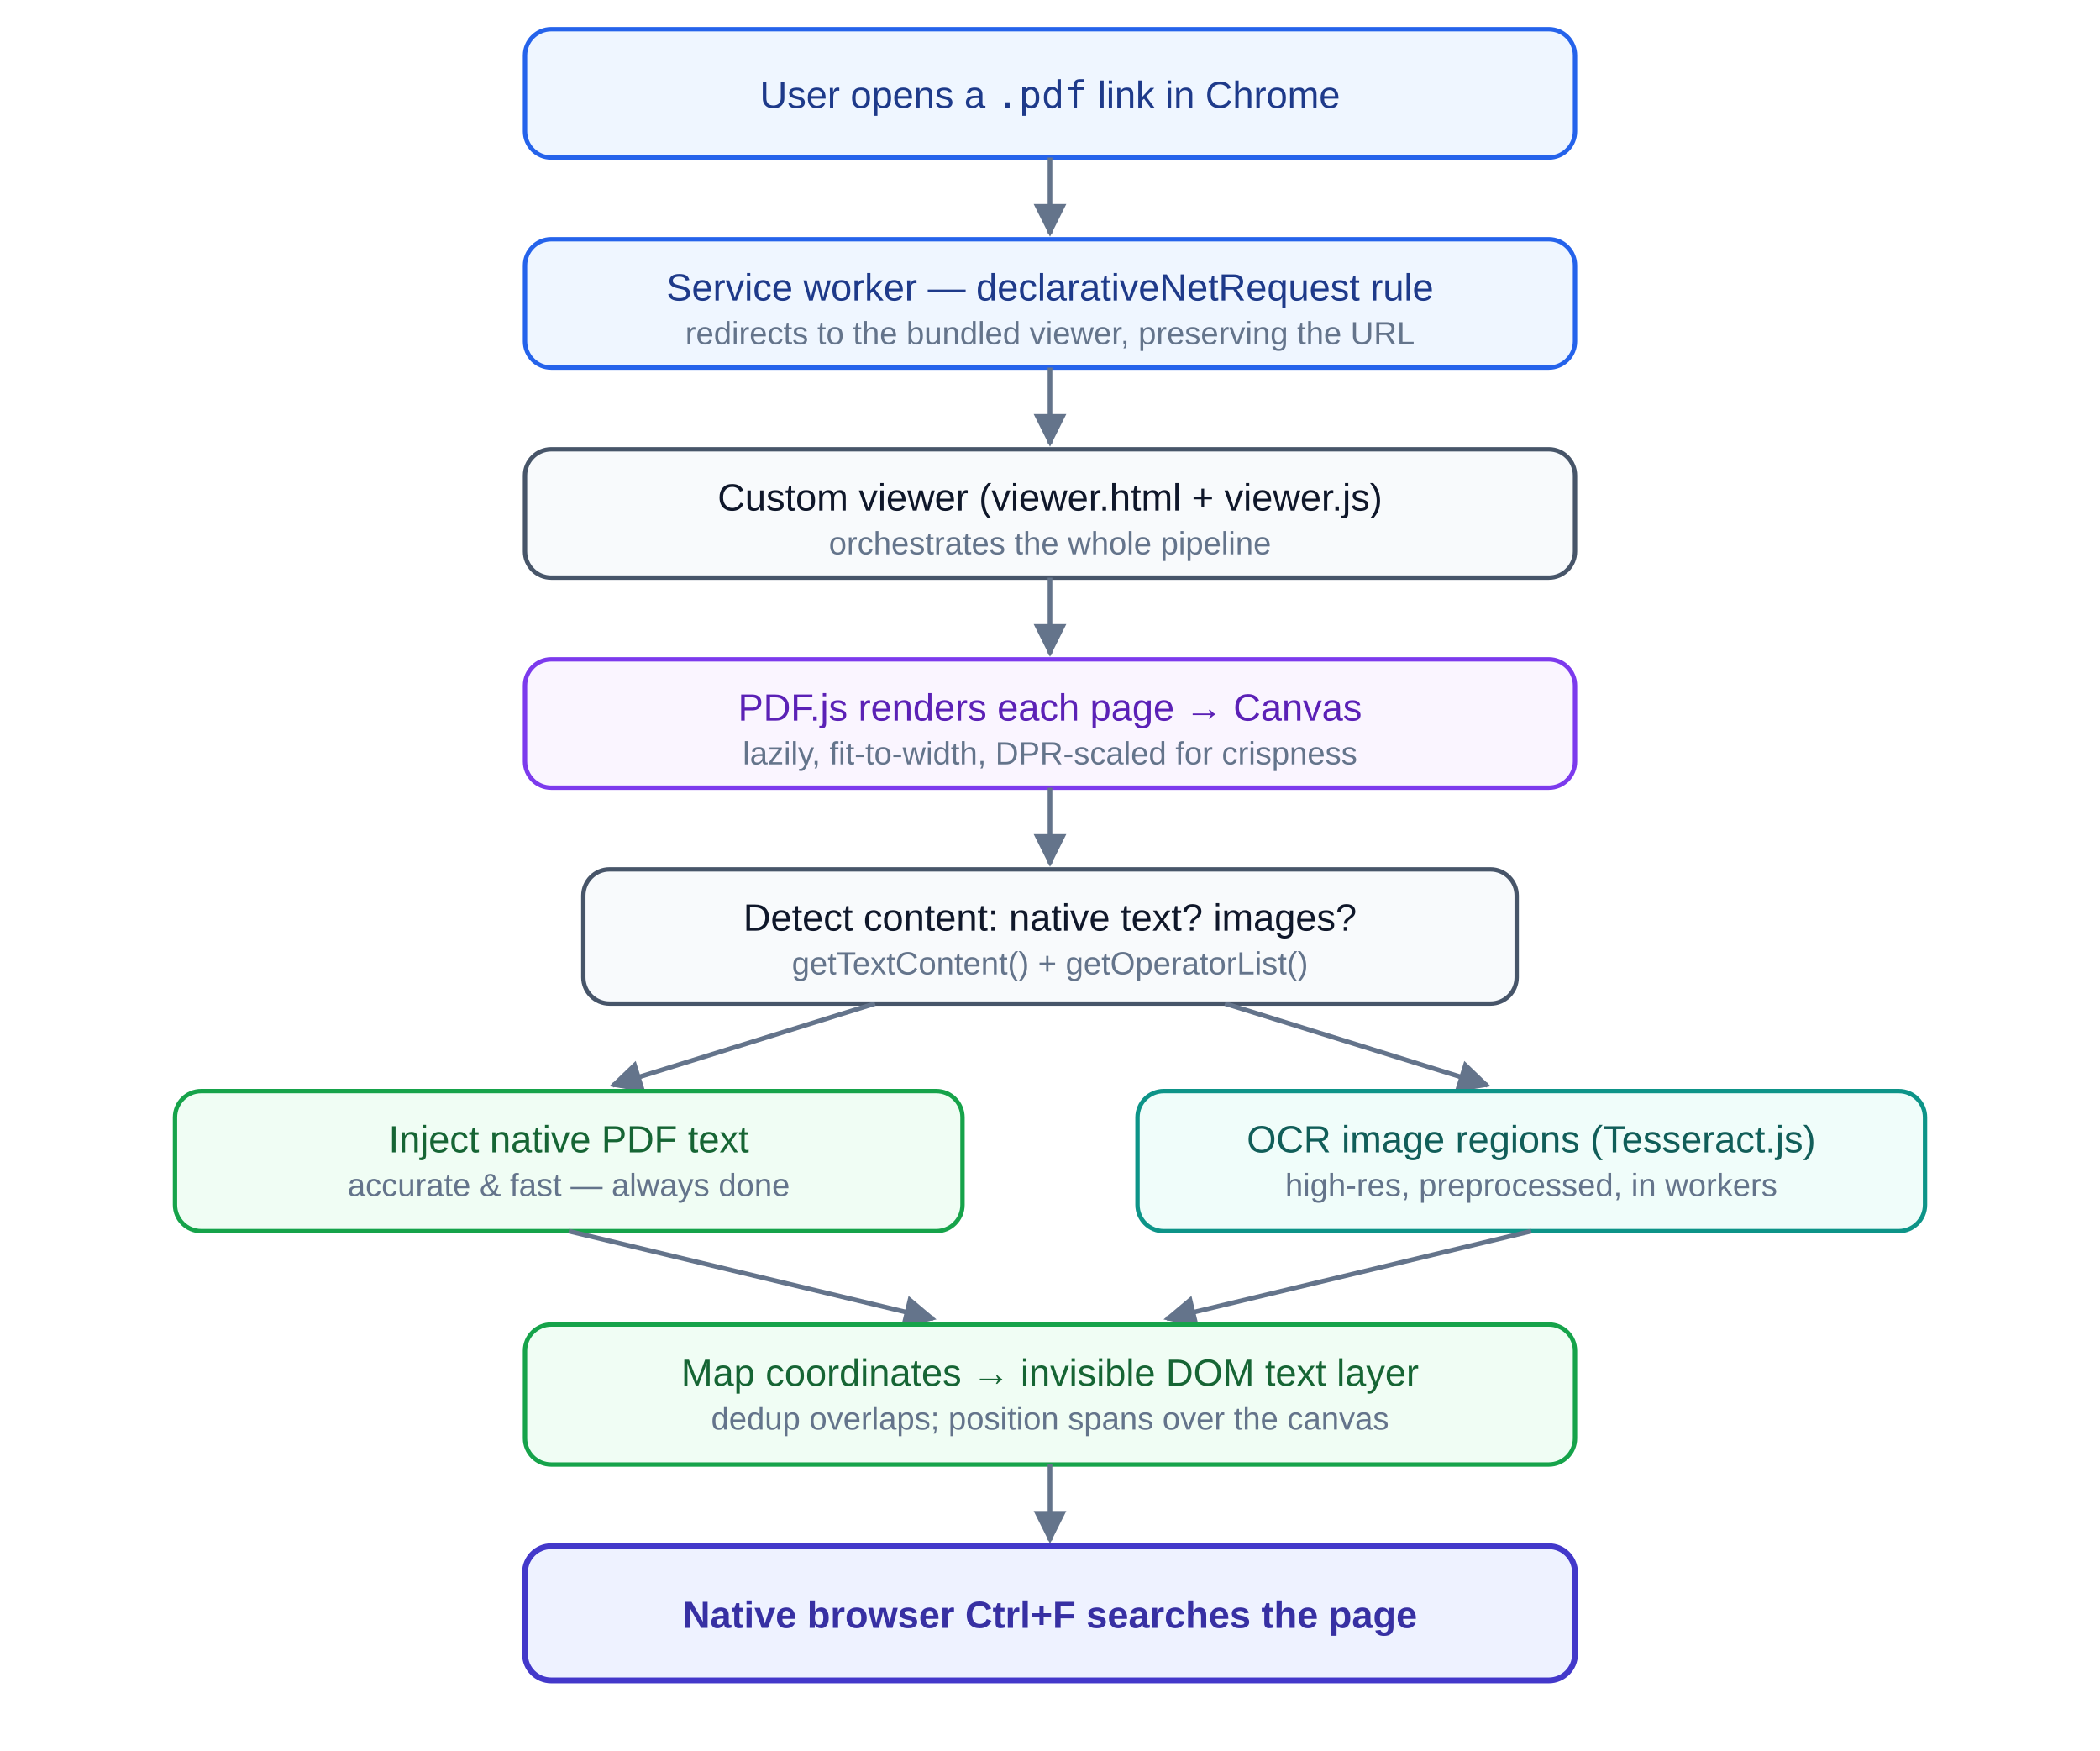
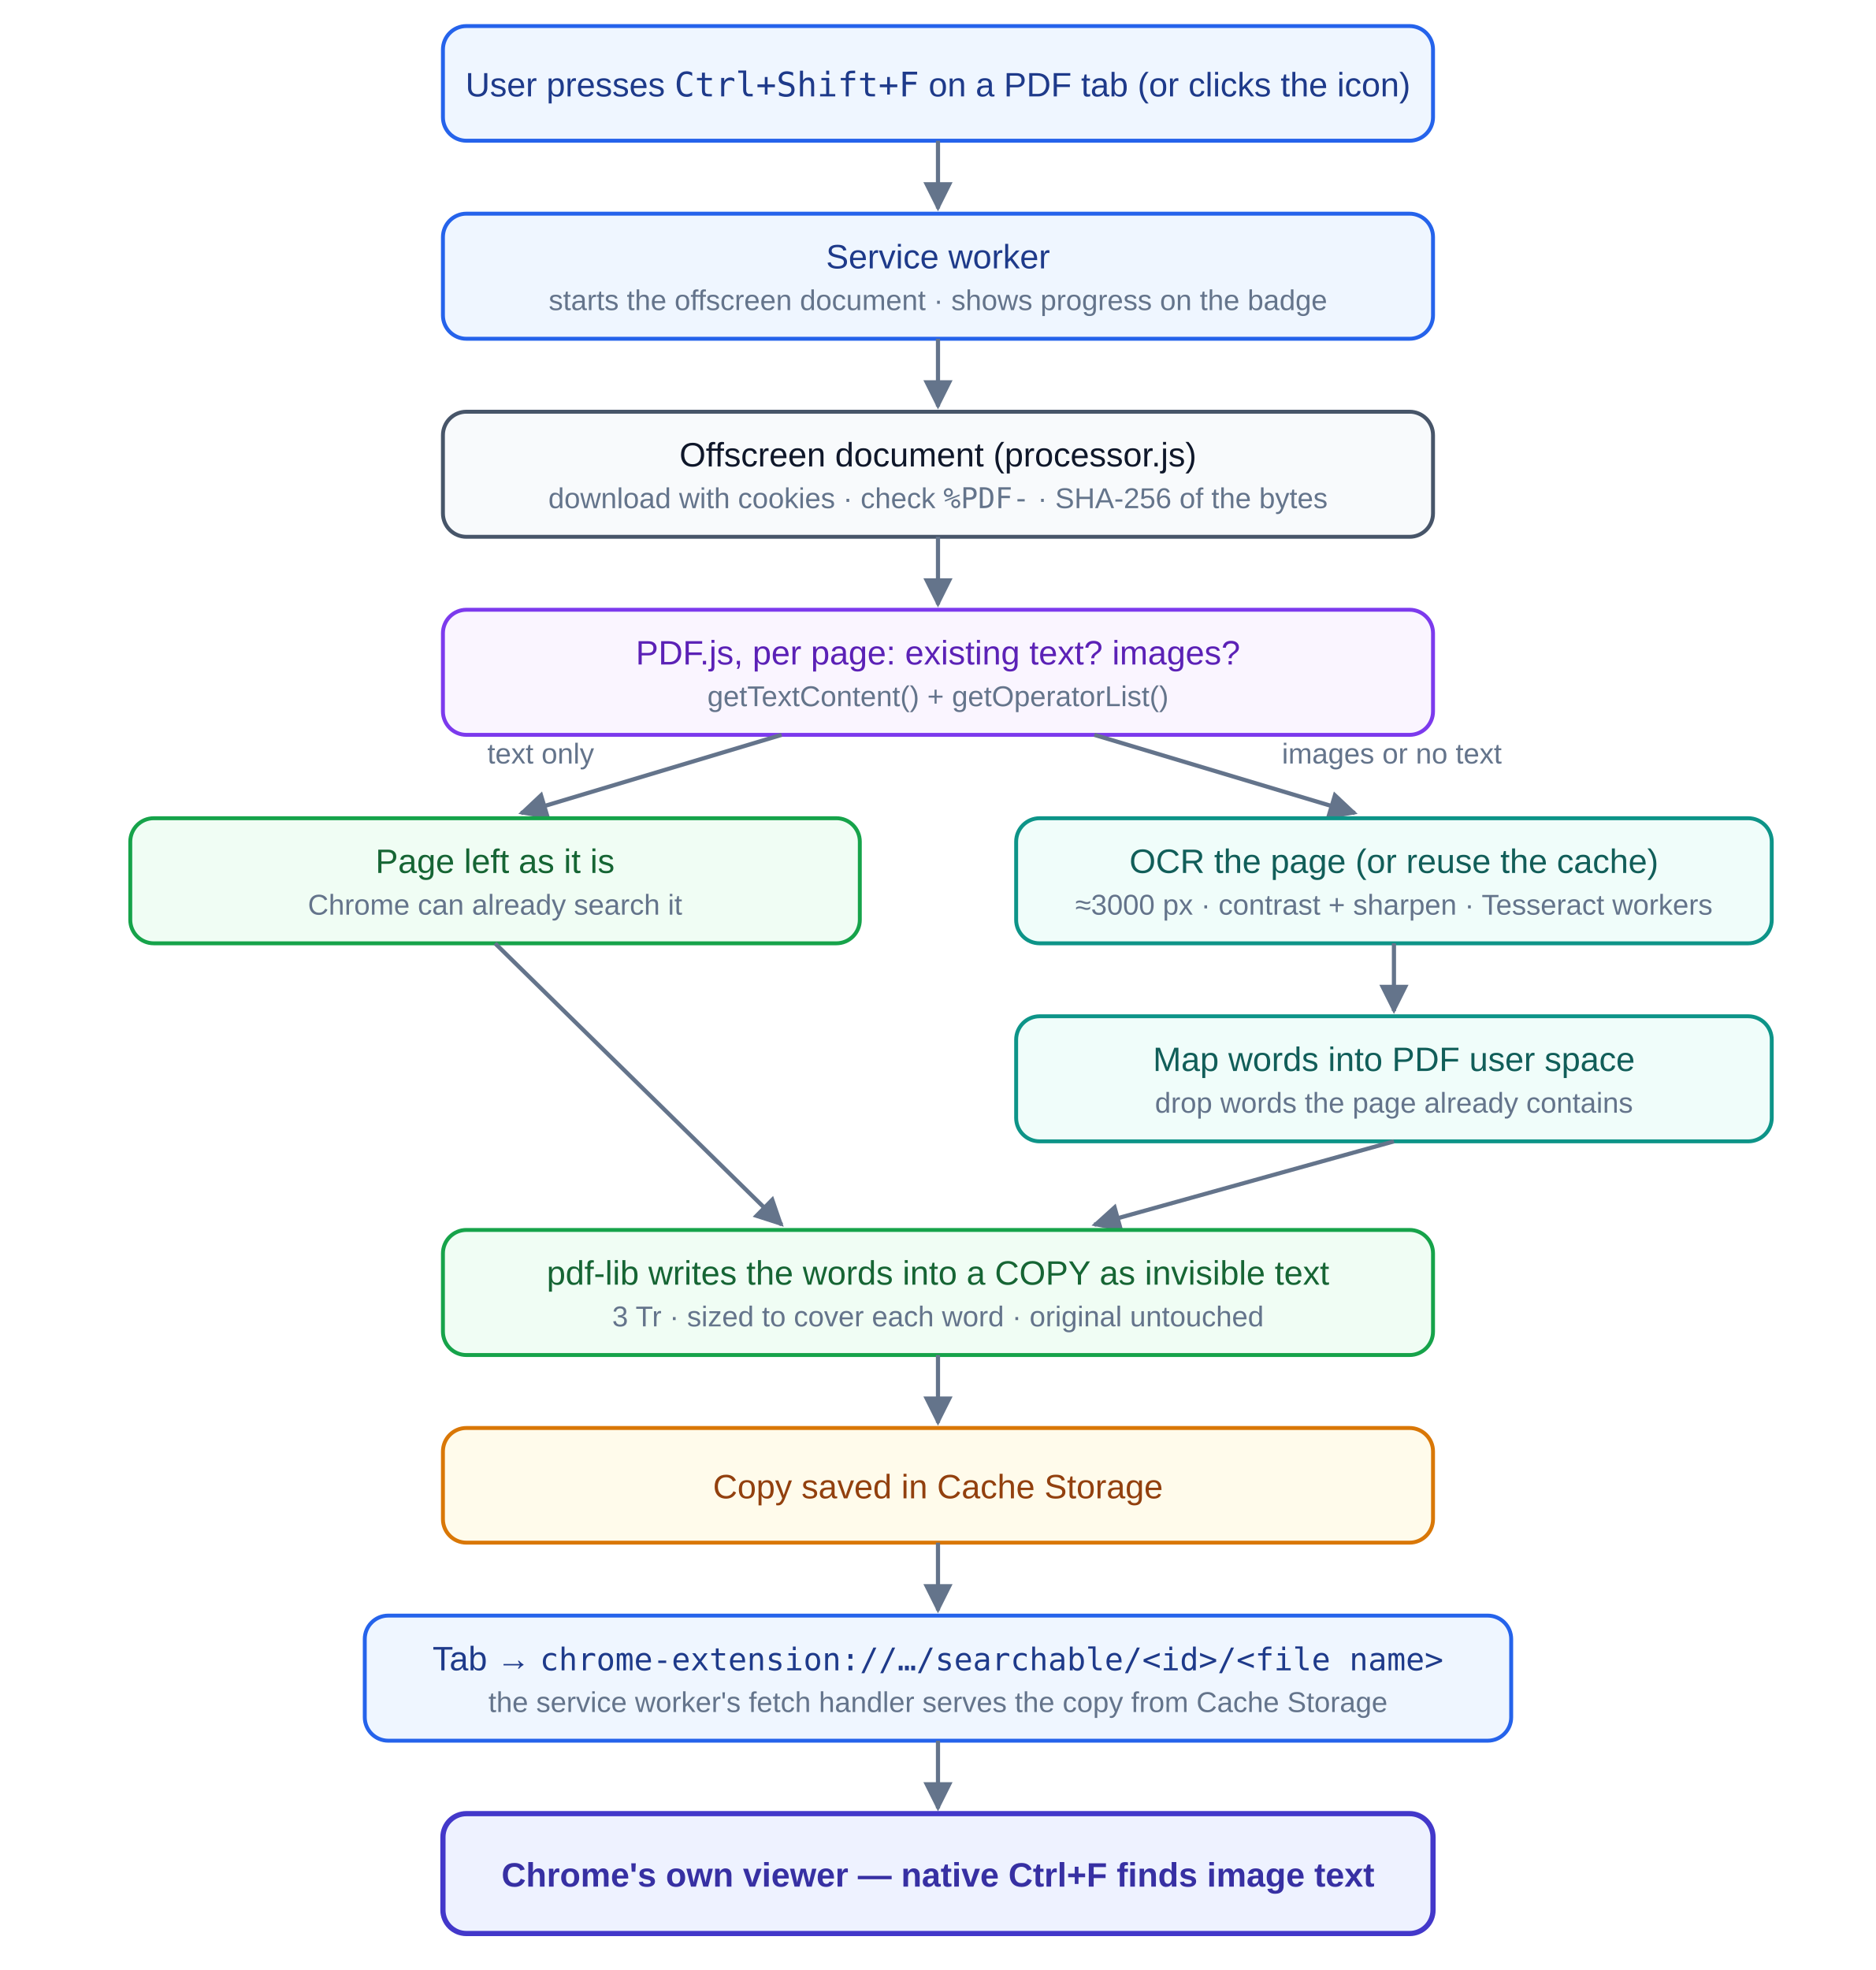
- <svg xmlns="http://www.w3.org/2000/svg" viewBox="0 0 720 600" font-family="-apple-system,Segoe UI,Arial,sans-serif" font-size="13">
+ <svg xmlns="http://www.w3.org/2000/svg" viewBox="0 0 720 756" font-family="-apple-system,Segoe UI,Arial,sans-serif" font-size="13">
  <defs>
    <marker id="arrow" viewBox="0 0 10 10" refX="9" refY="5" markerWidth="7" markerHeight="7" orient="auto-start-reverse">
      <path d="M0,0 L10,5 L0,10 z" fill="#64748b" />
    </marker>
  </defs>
-   <rect x="180" y="10" width="360" height="44" rx="9" fill="#eff6ff" stroke="#2563eb" stroke-width="1.5" />
-   <text x="360" y="37" text-anchor="middle" fill="#1e3a8a">User opens a <tspan font-family="monospace">.pdf</tspan> link in Chrome</text>
+   <rect x="170" y="10" width="380" height="44" rx="9" fill="#eff6ff" stroke="#2563eb" stroke-width="1.5" />
+   <text x="360" y="37" text-anchor="middle" fill="#1e3a8a">User presses <tspan font-family="monospace">Ctrl+Shift+F</tspan> on a PDF tab (or clicks the icon)</text>
  <line x1="360" y1="54" x2="360" y2="80" stroke="#64748b" stroke-width="1.6" marker-end="url(#arrow)" />
-   <rect x="180" y="82" width="360" height="44" rx="9" fill="#eff6ff" stroke="#2563eb" stroke-width="1.5" />
-   <text x="360" y="103" text-anchor="middle" fill="#1e3a8a">Service worker — declarativeNetRequest rule</text>
-   <text x="360" y="118" text-anchor="middle" fill="#64748b" font-size="11">redirects to the bundled viewer, preserving the URL</text>
-   <line x1="360" y1="126" x2="360" y2="152" stroke="#64748b" stroke-width="1.6" marker-end="url(#arrow)" />
-   <rect x="180" y="154" width="360" height="44" rx="9" fill="#f8fafc" stroke="#475569" stroke-width="1.5" />
-   <text x="360" y="175" text-anchor="middle" fill="#0f172a">Custom viewer (viewer.html + viewer.js)</text>
-   <text x="360" y="190" text-anchor="middle" fill="#64748b" font-size="11">orchestrates the whole pipeline</text>
-   <line x1="360" y1="198" x2="360" y2="224" stroke="#64748b" stroke-width="1.6" marker-end="url(#arrow)" />
-   <rect x="180" y="226" width="360" height="44" rx="9" fill="#faf5ff" stroke="#7c3aed" stroke-width="1.5" />
-   <text x="360" y="247" text-anchor="middle" fill="#5b21b6">PDF.js renders each page → Canvas</text>
-   <text x="360" y="262" text-anchor="middle" fill="#64748b" font-size="11">lazily, fit-to-width, DPR-scaled for crispness</text>
-   <line x1="360" y1="270" x2="360" y2="296" stroke="#64748b" stroke-width="1.6" marker-end="url(#arrow)" />
-   <rect x="200" y="298" width="320" height="46" rx="9" fill="#f8fafc" stroke="#475569" stroke-width="1.5" />
-   <text x="360" y="319" text-anchor="middle" fill="#0f172a">Detect content: native text? images?</text>
-   <text x="360" y="334" text-anchor="middle" fill="#64748b" font-size="11">getTextContent() + getOperatorList()</text>
-   <line x1="300" y1="344" x2="210" y2="372" stroke="#64748b" stroke-width="1.6" marker-end="url(#arrow)" />
-   <line x1="420" y1="344" x2="510" y2="372" stroke="#64748b" stroke-width="1.6" marker-end="url(#arrow)" />
-   <rect x="60" y="374" width="270" height="48" rx="9" fill="#f0fdf4" stroke="#16a34a" stroke-width="1.5" />
-   <text x="195" y="395" text-anchor="middle" fill="#166534">Inject native PDF text</text>
-   <text x="195" y="410" text-anchor="middle" fill="#64748b" font-size="11">accurate &amp; fast — always done</text>
-   <rect x="390" y="374" width="270" height="48" rx="9" fill="#f0fdfa" stroke="#0d9488" stroke-width="1.5" />
-   <text x="525" y="395" text-anchor="middle" fill="#115e59">OCR image regions (Tesseract.js)</text>
-   <text x="525" y="410" text-anchor="middle" fill="#64748b" font-size="11">high-res, preprocessed, in workers</text>
-   <line x1="195" y1="422" x2="320" y2="452" stroke="#64748b" stroke-width="1.6" marker-end="url(#arrow)" />
-   <line x1="525" y1="422" x2="400" y2="452" stroke="#64748b" stroke-width="1.6" marker-end="url(#arrow)" />
-   <rect x="180" y="454" width="360" height="48" rx="9" fill="#f0fdf4" stroke="#16a34a" stroke-width="1.5" />
-   <text x="360" y="475" text-anchor="middle" fill="#166534">Map coordinates → invisible DOM text layer</text>
-   <text x="360" y="490" text-anchor="middle" fill="#64748b" font-size="11">dedup overlaps; position spans over the canvas</text>
-   <line x1="360" y1="502" x2="360" y2="528" stroke="#64748b" stroke-width="1.6" marker-end="url(#arrow)" />
-   <rect x="180" y="530" width="360" height="46" rx="9" fill="#eef2ff" stroke="#4338ca" stroke-width="2" />
-   <text x="360" y="558" text-anchor="middle" fill="#3730a3" font-weight="700">Native browser Ctrl+F searches the page</text>
+   <rect x="170" y="82" width="380" height="48" rx="9" fill="#eff6ff" stroke="#2563eb" stroke-width="1.5" />
+   <text x="360" y="103" text-anchor="middle" fill="#1e3a8a">Service worker</text>
+   <text x="360" y="119" text-anchor="middle" fill="#64748b" font-size="11">starts the offscreen document · shows progress on the badge</text>
+   <line x1="360" y1="130" x2="360" y2="156" stroke="#64748b" stroke-width="1.6" marker-end="url(#arrow)" />
+   <rect x="170" y="158" width="380" height="48" rx="9" fill="#f8fafc" stroke="#475569" stroke-width="1.5" />
+   <text x="360" y="179" text-anchor="middle" fill="#0f172a">Offscreen document (processor.js)</text>
+   <text x="360" y="195" text-anchor="middle" fill="#64748b" font-size="11">download with cookies · check <tspan font-family="monospace">%PDF-</tspan> · SHA-256 of the bytes</text>
+   <line x1="360" y1="206" x2="360" y2="232" stroke="#64748b" stroke-width="1.6" marker-end="url(#arrow)" />
+   <rect x="170" y="234" width="380" height="48" rx="9" fill="#faf5ff" stroke="#7c3aed" stroke-width="1.5" />
+   <text x="360" y="255" text-anchor="middle" fill="#5b21b6">PDF.js, per page: existing text? images?</text>
+   <text x="360" y="271" text-anchor="middle" fill="#64748b" font-size="11">getTextContent() + getOperatorList()</text>
+   <line x1="300" y1="282" x2="200" y2="312" stroke="#64748b" stroke-width="1.6" marker-end="url(#arrow)" />
+   <line x1="420" y1="282" x2="520" y2="312" stroke="#64748b" stroke-width="1.6" marker-end="url(#arrow)" />
+   <text x="228" y="293" text-anchor="end" fill="#64748b" font-size="11">text only</text>
+   <text x="492" y="293" fill="#64748b" font-size="11">images or no text</text>
+   <rect x="50" y="314" width="280" height="48" rx="9" fill="#f0fdf4" stroke="#16a34a" stroke-width="1.5" />
+   <text x="190" y="335" text-anchor="middle" fill="#166534">Page left as it is</text>
+   <text x="190" y="351" text-anchor="middle" fill="#64748b" font-size="11">Chrome can already search it</text>
+   <rect x="390" y="314" width="290" height="48" rx="9" fill="#f0fdfa" stroke="#0d9488" stroke-width="1.5" />
+   <text x="535" y="335" text-anchor="middle" fill="#115e59">OCR the page (or reuse the cache)</text>
+   <text x="535" y="351" text-anchor="middle" fill="#64748b" font-size="11">≈3000 px · contrast + sharpen · Tesseract workers</text>
+   <line x1="535" y1="362" x2="535" y2="388" stroke="#64748b" stroke-width="1.6" marker-end="url(#arrow)" />
+   <rect x="390" y="390" width="290" height="48" rx="9" fill="#f0fdfa" stroke="#0d9488" stroke-width="1.5" />
+   <text x="535" y="411" text-anchor="middle" fill="#115e59">Map words into PDF user space</text>
+   <text x="535" y="427" text-anchor="middle" fill="#64748b" font-size="11">drop words the page already contains</text>
+   <line x1="190" y1="362" x2="300" y2="470" stroke="#64748b" stroke-width="1.6" marker-end="url(#arrow)" />
+   <line x1="535" y1="438" x2="420" y2="470" stroke="#64748b" stroke-width="1.6" marker-end="url(#arrow)" />
+   <rect x="170" y="472" width="380" height="48" rx="9" fill="#f0fdf4" stroke="#16a34a" stroke-width="1.5" />
+   <text x="360" y="493" text-anchor="middle" fill="#166534">pdf-lib writes the words into a COPY as invisible text</text>
+   <text x="360" y="509" text-anchor="middle" fill="#64748b" font-size="11">3 Tr · sized to cover each word · original untouched</text>
+   <line x1="360" y1="520" x2="360" y2="546" stroke="#64748b" stroke-width="1.6" marker-end="url(#arrow)" />
+   <rect x="170" y="548" width="380" height="44" rx="9" fill="#fffbeb" stroke="#d97706" stroke-width="1.5" />
+   <text x="360" y="575" text-anchor="middle" fill="#92400e">Copy saved in Cache Storage</text>
+   <line x1="360" y1="592" x2="360" y2="618" stroke="#64748b" stroke-width="1.6" marker-end="url(#arrow)" />
+   <rect x="140" y="620" width="440" height="48" rx="9" fill="#eff6ff" stroke="#2563eb" stroke-width="1.5" />
+   <text x="360" y="641" text-anchor="middle" fill="#1e3a8a">Tab → <tspan font-family="monospace" font-size="12">chrome-extension://…/searchable/&lt;id&gt;/&lt;file name&gt;</tspan>
+   </text>
+   <text x="360" y="657" text-anchor="middle" fill="#64748b" font-size="11">the service worker's fetch handler serves the copy from Cache Storage</text>
+   <line x1="360" y1="668" x2="360" y2="694" stroke="#64748b" stroke-width="1.6" marker-end="url(#arrow)" />
+   <rect x="170" y="696" width="380" height="46" rx="9" fill="#eef2ff" stroke="#4338ca" stroke-width="2" />
+   <text x="360" y="724" text-anchor="middle" fill="#3730a3" font-weight="700">Chrome's own viewer — native Ctrl+F finds image text</text>
</svg>
